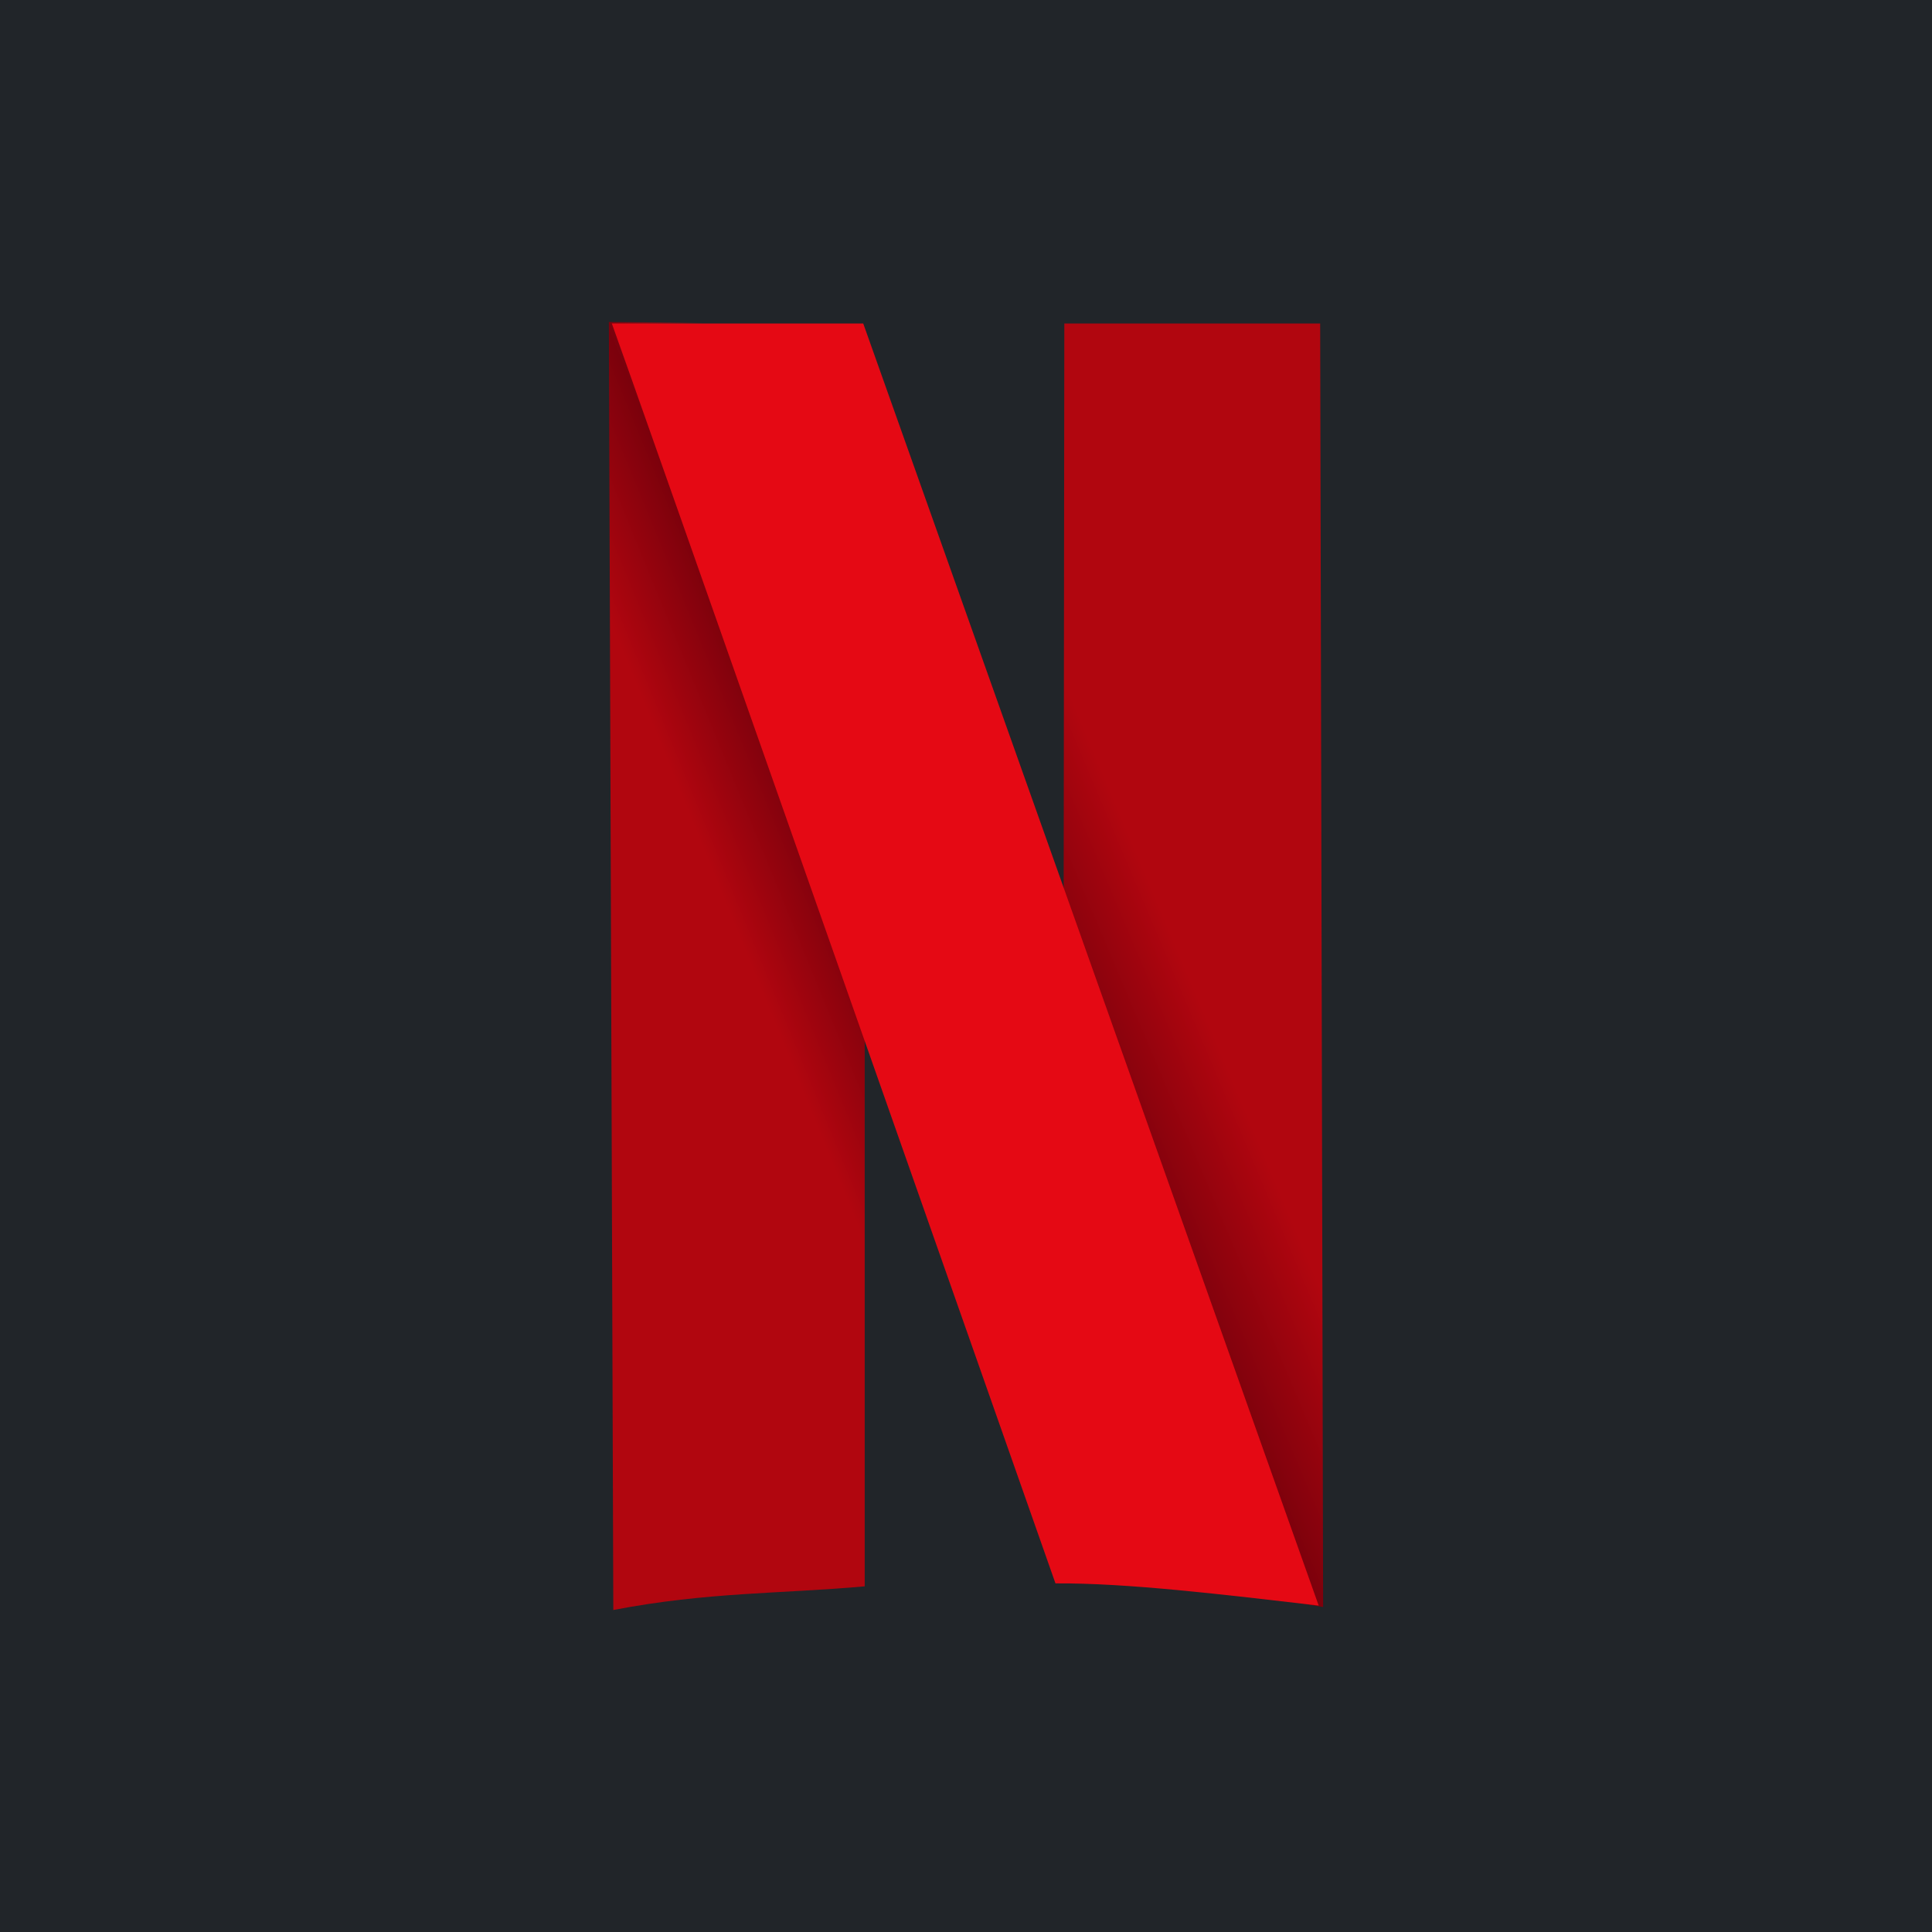
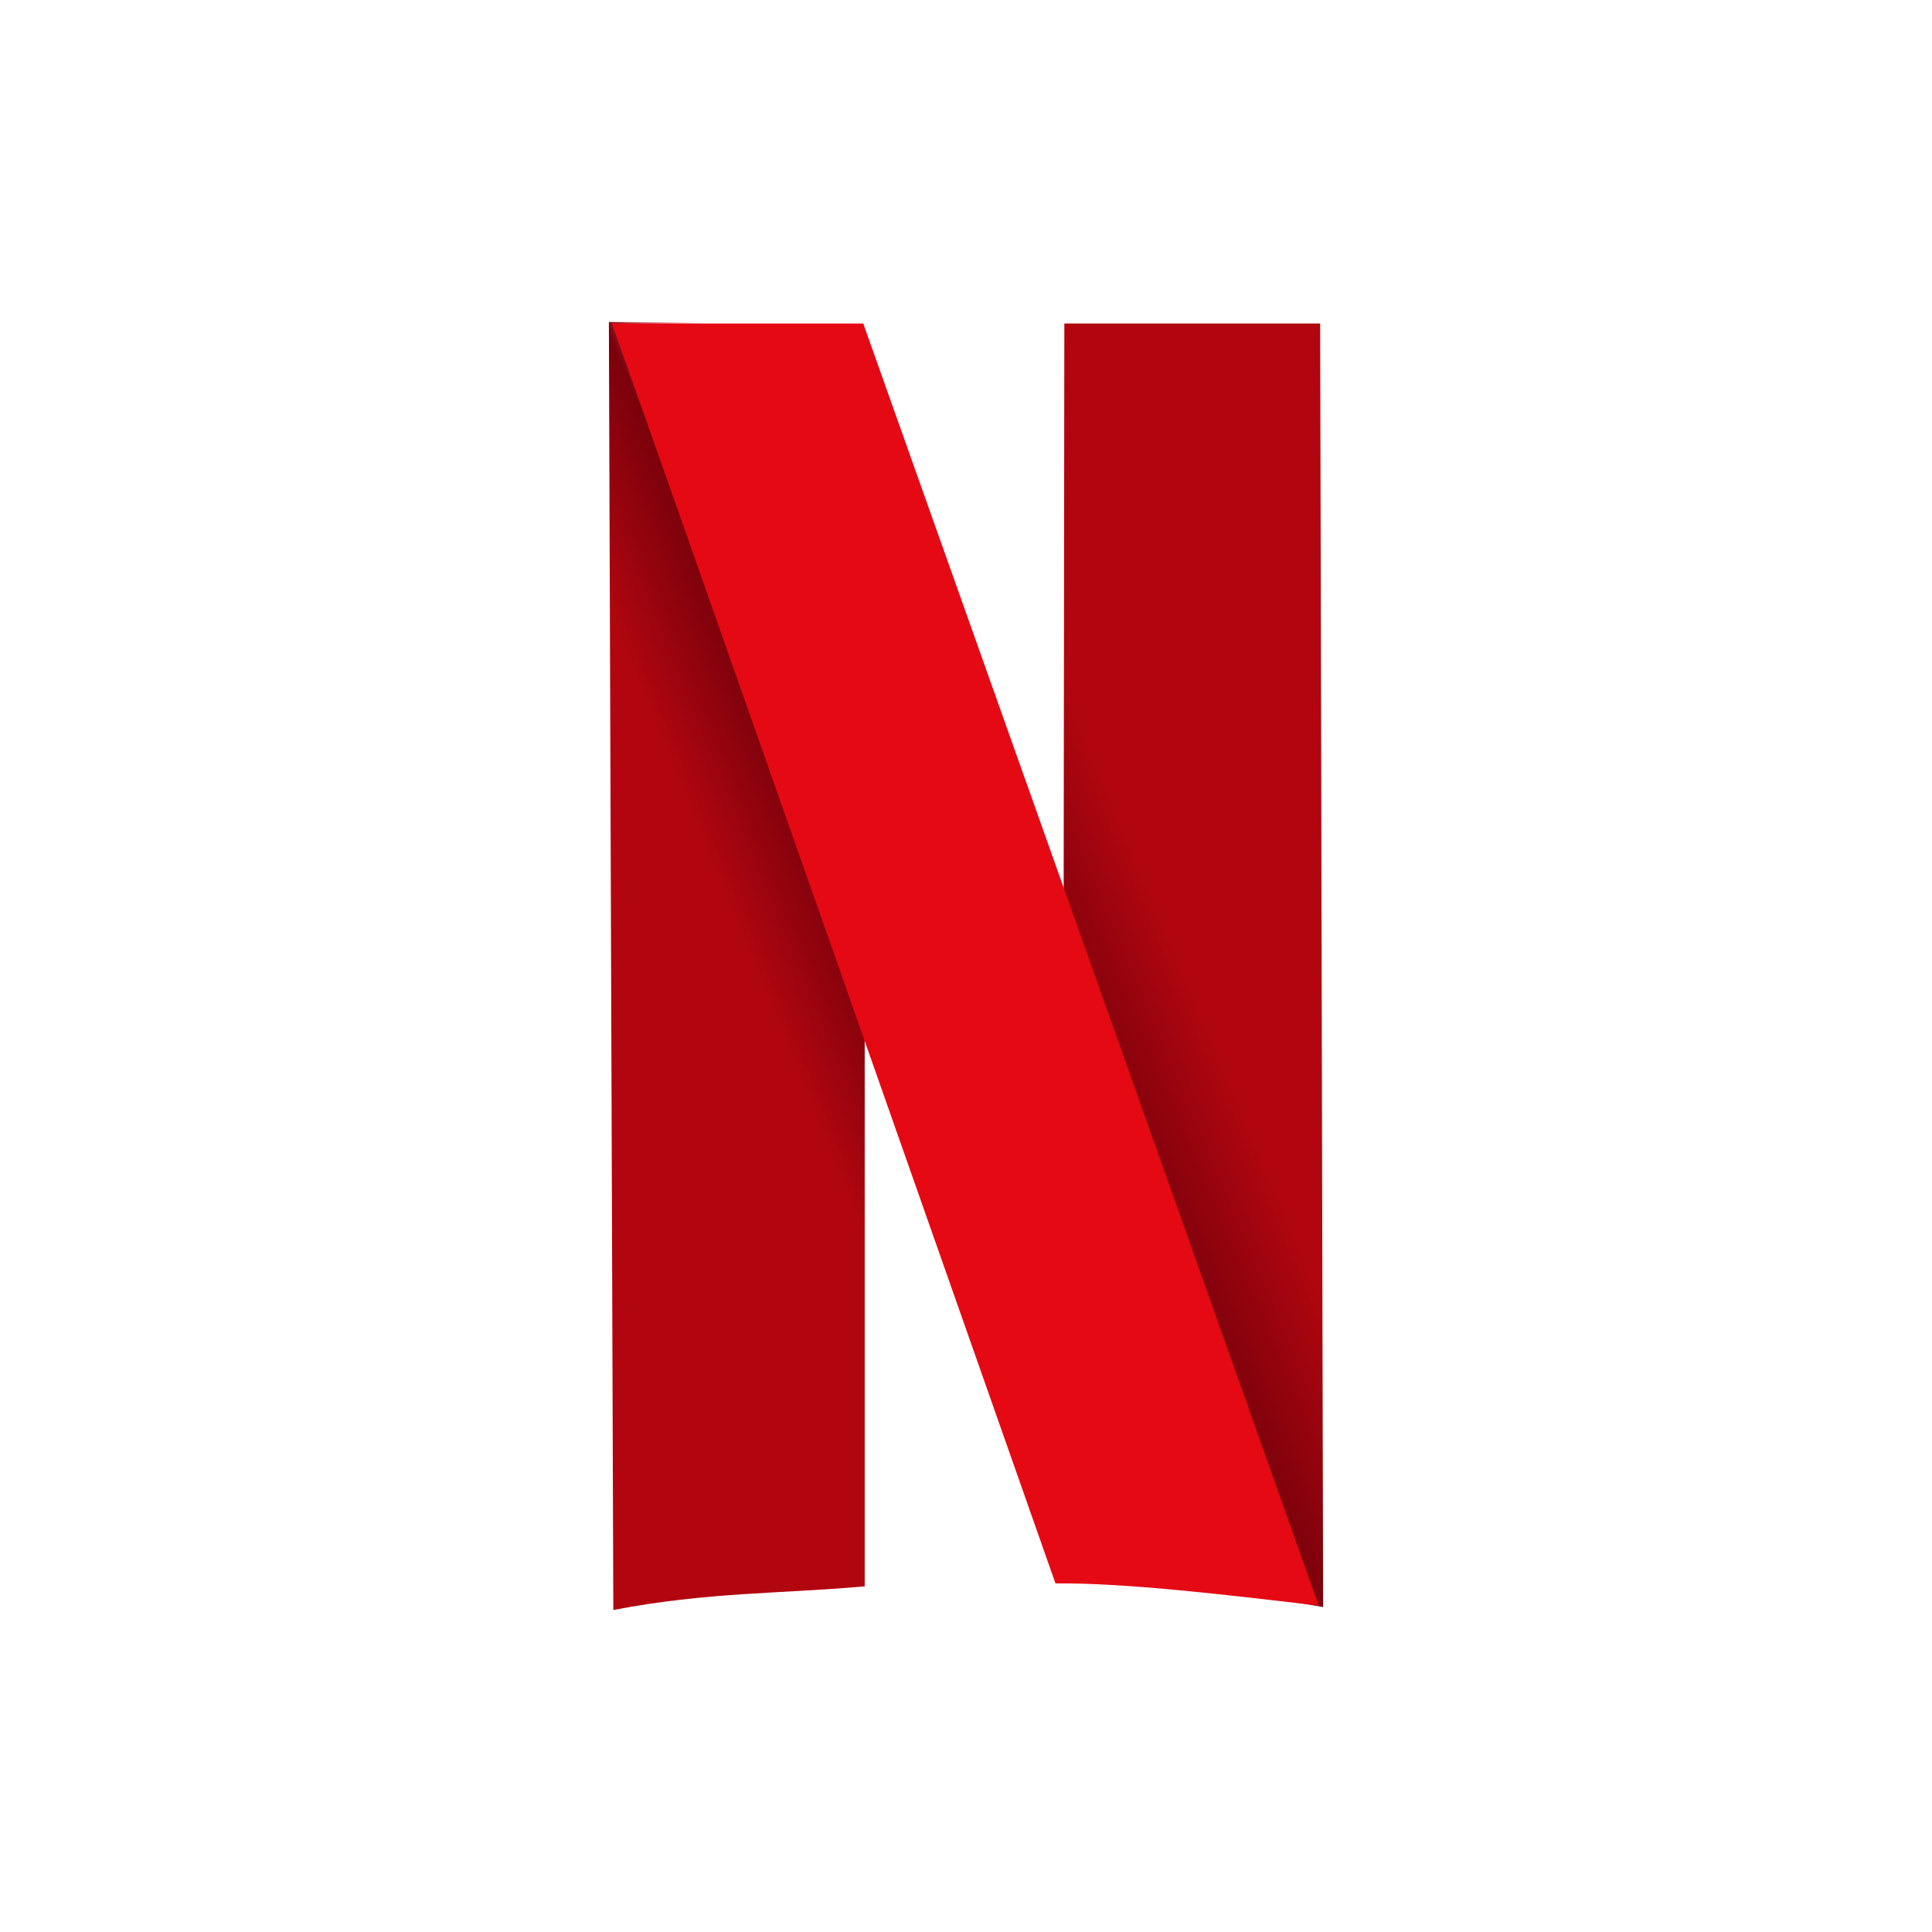
<svg xmlns="http://www.w3.org/2000/svg" xmlns:xlink="http://www.w3.org/1999/xlink" id="Netflix_Symbol_RGB" viewBox="0 0 100 100" version="1.1" width="100" height="100">
  <defs id="defs4">
    <linearGradient id="linearGradient35887">
      <stop style="stop-color:#b1060f;stop-opacity:1;" offset="0" id="stop35883" />
      <stop style="stop-color:#7b010c;stop-opacity:1" offset="0.625" id="stop36053" />
      <stop style="stop-color:#b1060f;stop-opacity:0;" offset="1" id="stop35885" />
    </linearGradient>
    <linearGradient id="linearGradient19332">
      <stop style="stop-color:#b1060f;stop-opacity:1" offset="0" id="stop19328" />
      <stop style="stop-color:#7b010c;stop-opacity:1" offset="0.546" id="stop19560" />
      <stop style="stop-color:#e50914;stop-opacity:0;" offset="1" id="stop19330" />
    </linearGradient>
    <style id="style2">.cls-1{fill:#e50914;}</style>
    <linearGradient xlink:href="#linearGradient19332" id="linearGradient13368" x1="78.234" y1="423.767" x2="221.663" y2="365.092" gradientUnits="userSpaceOnUse" gradientTransform="translate(-692.2654,72.42048)" />
    <linearGradient xlink:href="#linearGradient35887" id="linearGradient35889" x1="456.365" y1="521.56" x2="309.676" y2="583.495" gradientUnits="userSpaceOnUse" gradientTransform="translate(-692.2654,72.42048)" />
  </defs>
-   <g id="g150" transform="matrix(0.6666667,0,0,0.6666667,2.4869791e-5,5.2083351e-8)">
-     <rect style="fill:#212529;fill-opacity:1;stroke:none;stroke-width:11.81;stroke-linecap:round;stroke-linejoin:round" id="rect371" width="150" height="150" x="-3.7304686e-05" y="-7.8125026e-08" />
-     <g id="g1467" transform="matrix(0.09961916,0,0,0.09961916,116.3509,17.90035)">
-       <path style="fill:url(#linearGradient13368);fill-opacity:1;stroke:none;stroke-width:1px;stroke-linecap:butt;stroke-linejoin:miter;stroke-opacity:1" d="m -693.418,71.268 3.457,1003.823 c 73.273,-14.111 130.892,-12.569 195.924,-18.44 V 72.42 Z" id="path6055" />
-       <path style="fill:url(#linearGradient35889);fill-opacity:1;stroke:none;stroke-width:1px;stroke-linecap:butt;stroke-linejoin:miter;stroke-opacity:1" d="m -338.45,72.42 h 199.382 l 2.305,1000.365 -202.839,-33.422 z" id="path678" />
-       <path style="fill:#e50914;fill-opacity:1;stroke:none;stroke-width:1px;stroke-linecap:butt;stroke-linejoin:miter;stroke-opacity:1" d="m -691.113,72.42 c 4.61,11.525 345.748,981.925 345.748,981.925 56.056,-0.4 131.219,8.753 205.144,17.288 L -495.189,72.42 Z" id="path362" />
-     </g>
+   <g id="g1467" transform="matrix(0.06641277,0,0,0.06641277,77.56731,11.93357)">
+     <path style="fill:url(#linearGradient13368);fill-opacity:1;stroke:none;stroke-width:1px;stroke-linecap:butt;stroke-linejoin:miter;stroke-opacity:1" d="m -693.418,71.268 3.457,1003.823 c 73.273,-14.111 130.892,-12.569 195.924,-18.44 V 72.42 Z" id="path6055" />
+     <path style="fill:url(#linearGradient35889);fill-opacity:1;stroke:none;stroke-width:1px;stroke-linecap:butt;stroke-linejoin:miter;stroke-opacity:1" d="m -338.45,72.42 h 199.382 l 2.305,1000.365 -202.839,-33.422 z" id="path678" />
+     <path style="fill:#e50914;fill-opacity:1;stroke:none;stroke-width:1px;stroke-linecap:butt;stroke-linejoin:miter;stroke-opacity:1" d="m -691.113,72.42 c 4.61,11.525 345.748,981.925 345.748,981.925 56.056,-0.4 131.219,8.753 205.144,17.288 L -495.189,72.42 Z" id="path362" />
  </g>
</svg>
